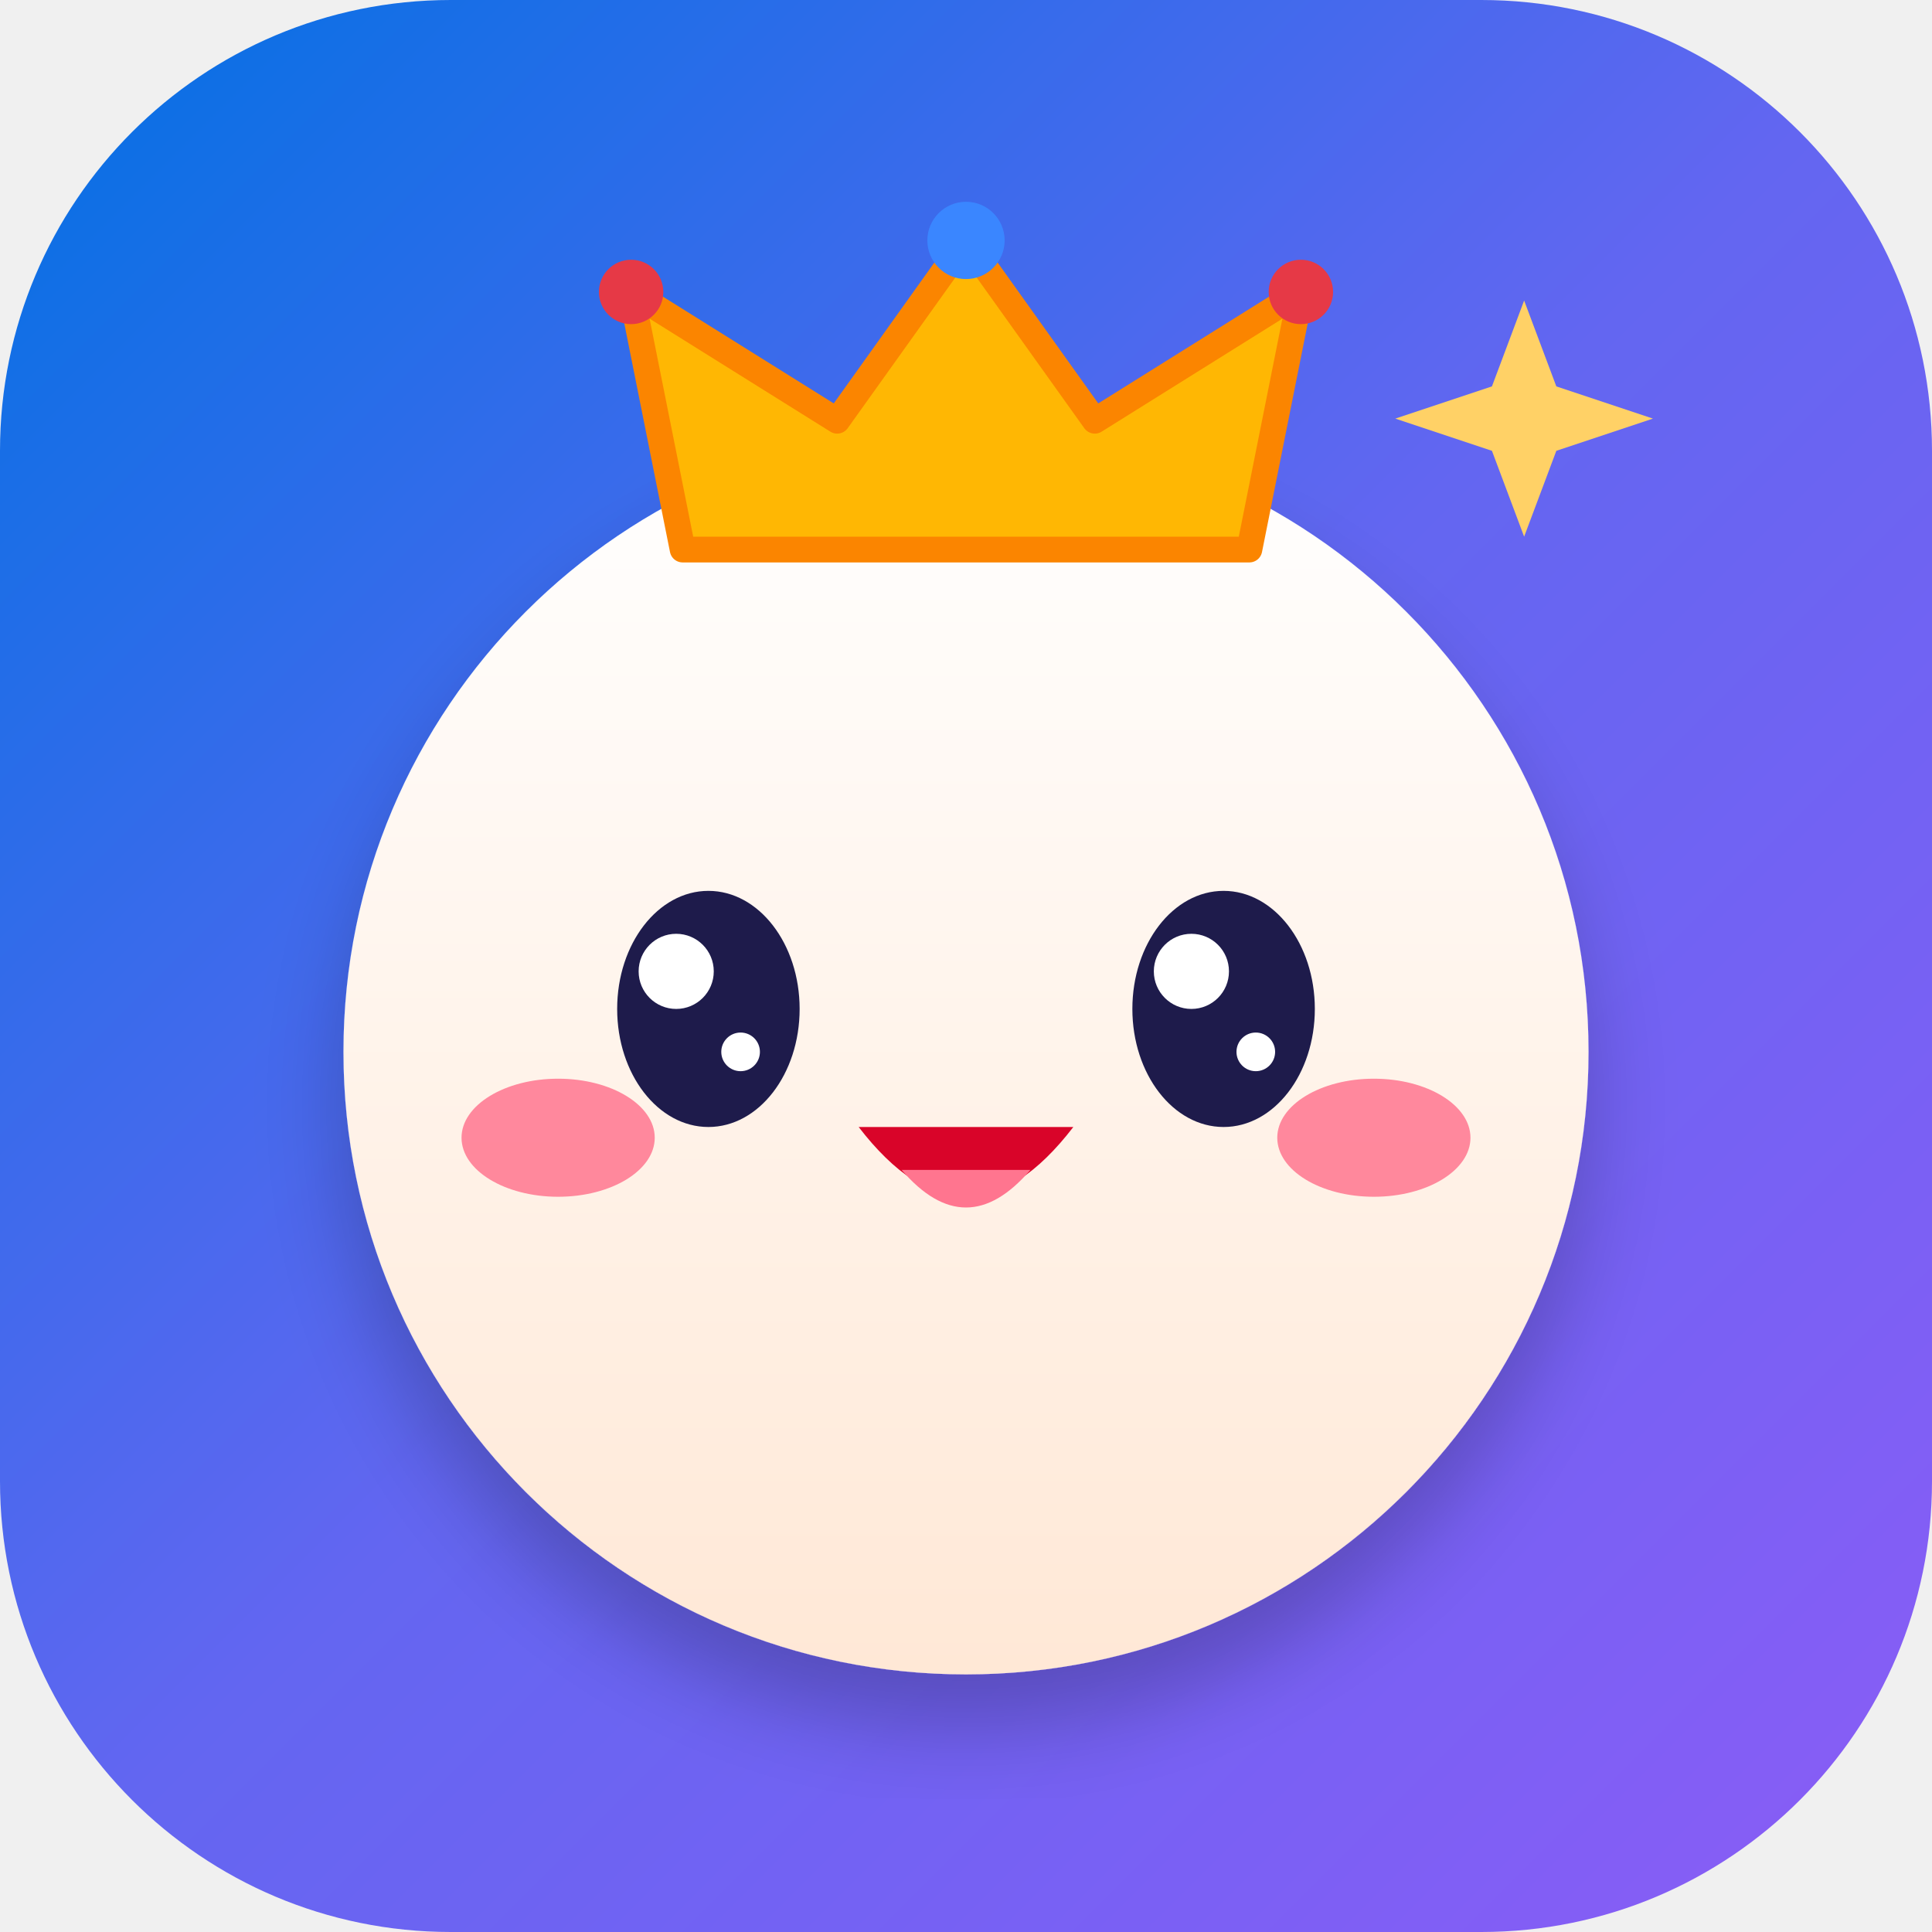
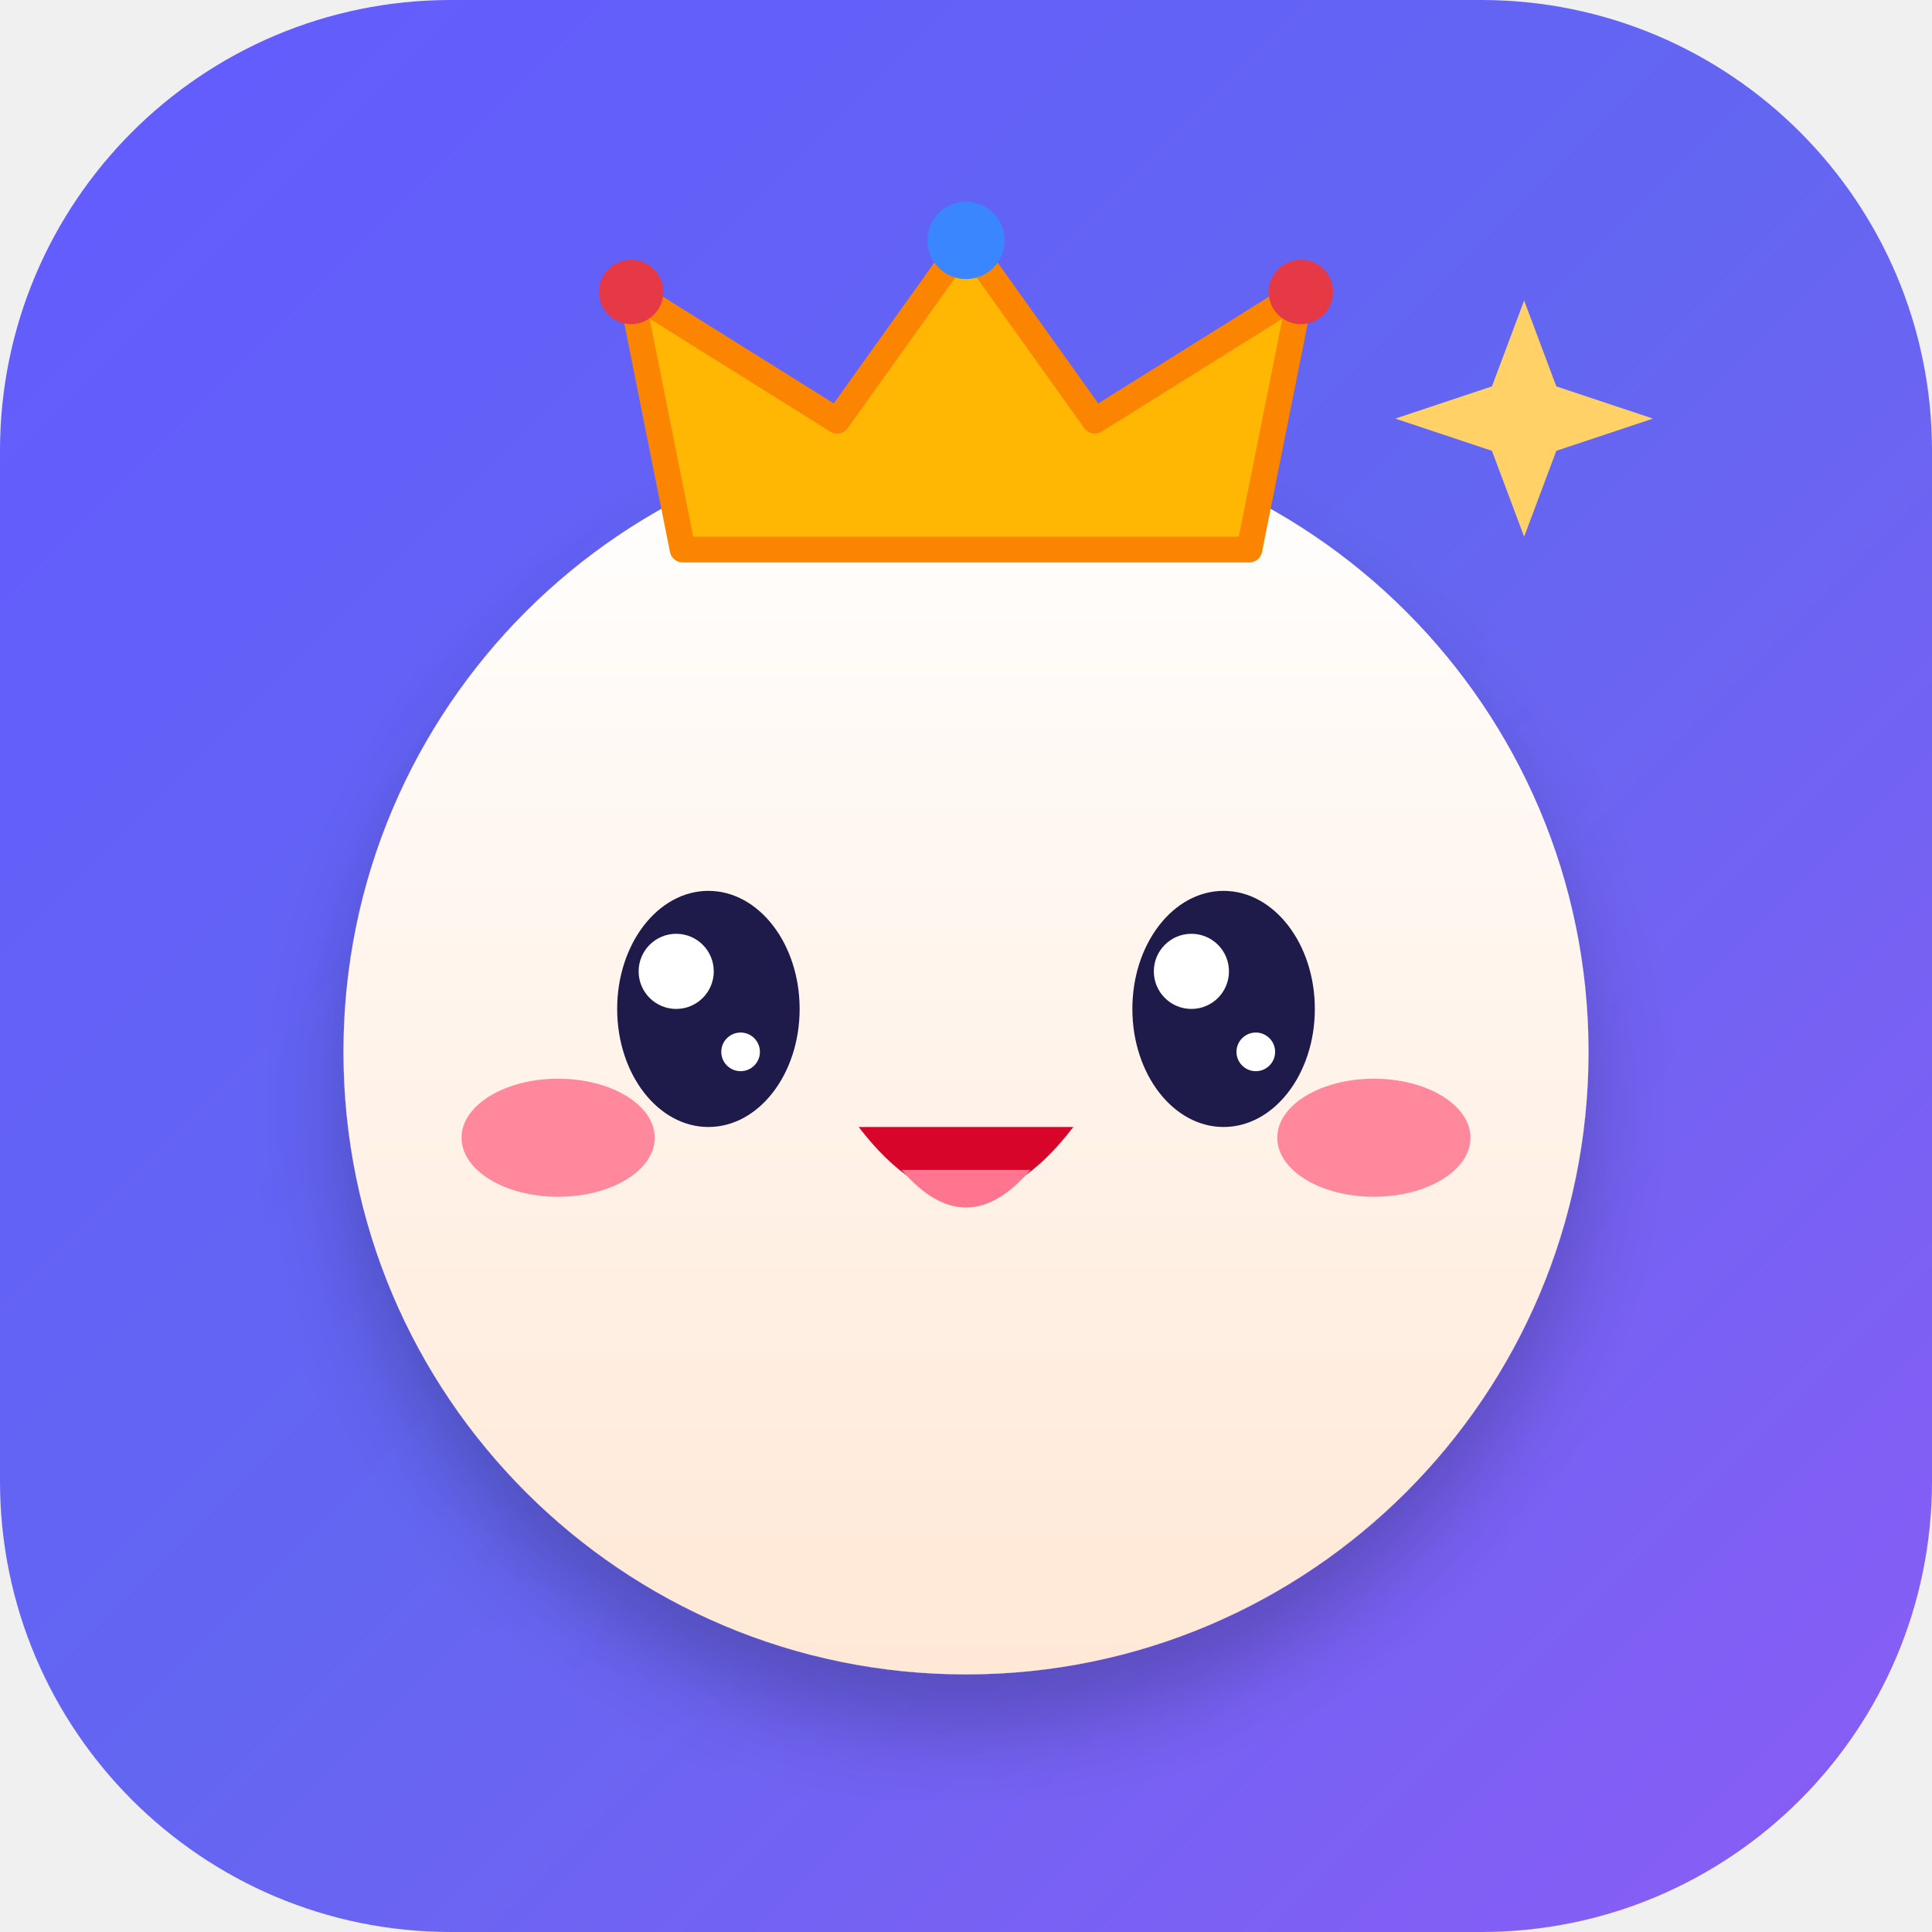
<svg xmlns="http://www.w3.org/2000/svg" viewBox="0 0 180 180" width="180" height="180">
  <defs>
    <linearGradient id="appleBgGrad" x1="0%" y1="0%" x2="100%" y2="100%">
-       <stop offset="0%" stop-color="#0071e3" />
+       <stop offset="0%" stop-color="#635bff" />
      <stop offset="50%" stop-color="#6366f1" />
      <stop offset="100%" stop-color="#8b5cf6" />
    </linearGradient>
    <linearGradient id="appleSkinGrad" x1="0%" y1="0%" x2="0%" y2="100%">
      <stop offset="0%" stop-color="#ffffff" />
      <stop offset="100%" stop-color="#ffe8d6" />
    </linearGradient>
    <filter id="appleSoftShadow" x="-10%" y="-10%" width="120%" height="120%">
      <feDropShadow dx="0" dy="5" stdDeviation="4" flood-opacity="0.22" />
    </filter>
  </defs>
  <rect x="0" y="0" width="180" height="180" rx="42" fill="url(#appleBgGrad)" />
  <path d="M142 28 L145 36 L154 39 L145 42 L142 50 L139 42 L130 39 L139 36 Z" fill="#ffd166" />
  <circle cx="90" cy="98" r="58" fill="url(#appleSkinGrad)" filter="url(#appleSoftShadow)" />
  <g transform="translate(90, 44) scale(1.2)">
    <path d="M-22 6 L-26 -14 L-10 -4 L0 -18 L10 -4 L26 -14 L22 6 Z" fill="#ffb703" stroke="#fb8500" stroke-width="2" stroke-linejoin="round" />
    <circle cx="-26" cy="-14" r="2.5" fill="#e63946" />
    <circle cx="0" cy="-18" r="3" fill="#3a86ff" />
    <circle cx="26" cy="-14" r="2.5" fill="#e63946" />
  </g>
  <g transform="translate(66, 94)">
    <ellipse cx="0" cy="0" rx="8.5" ry="11" fill="#1e1b4b" />
    <circle cx="-3" cy="-3.5" r="3.5" fill="#ffffff" />
    <circle cx="3" cy="4" r="1.8" fill="#ffffff" />
  </g>
  <g transform="translate(114, 94)">
    <ellipse cx="0" cy="0" rx="8.5" ry="11" fill="#1e1b4b" />
    <circle cx="-3" cy="-3.5" r="3.5" fill="#ffffff" />
    <circle cx="3" cy="4" r="1.8" fill="#ffffff" />
  </g>
  <ellipse cx="52" cy="106" rx="9" ry="5.5" fill="#ff758f" opacity="0.85" />
  <ellipse cx="128" cy="106" rx="9" ry="5.5" fill="#ff758f" opacity="0.85" />
  <g transform="translate(90, 105)">
    <path d="M-10 0 Q0 13 10 0 Z" fill="#d90429" />
    <path d="M-6 4 Q0 11 6 4 Z" fill="#ff758f" />
  </g>
</svg>
